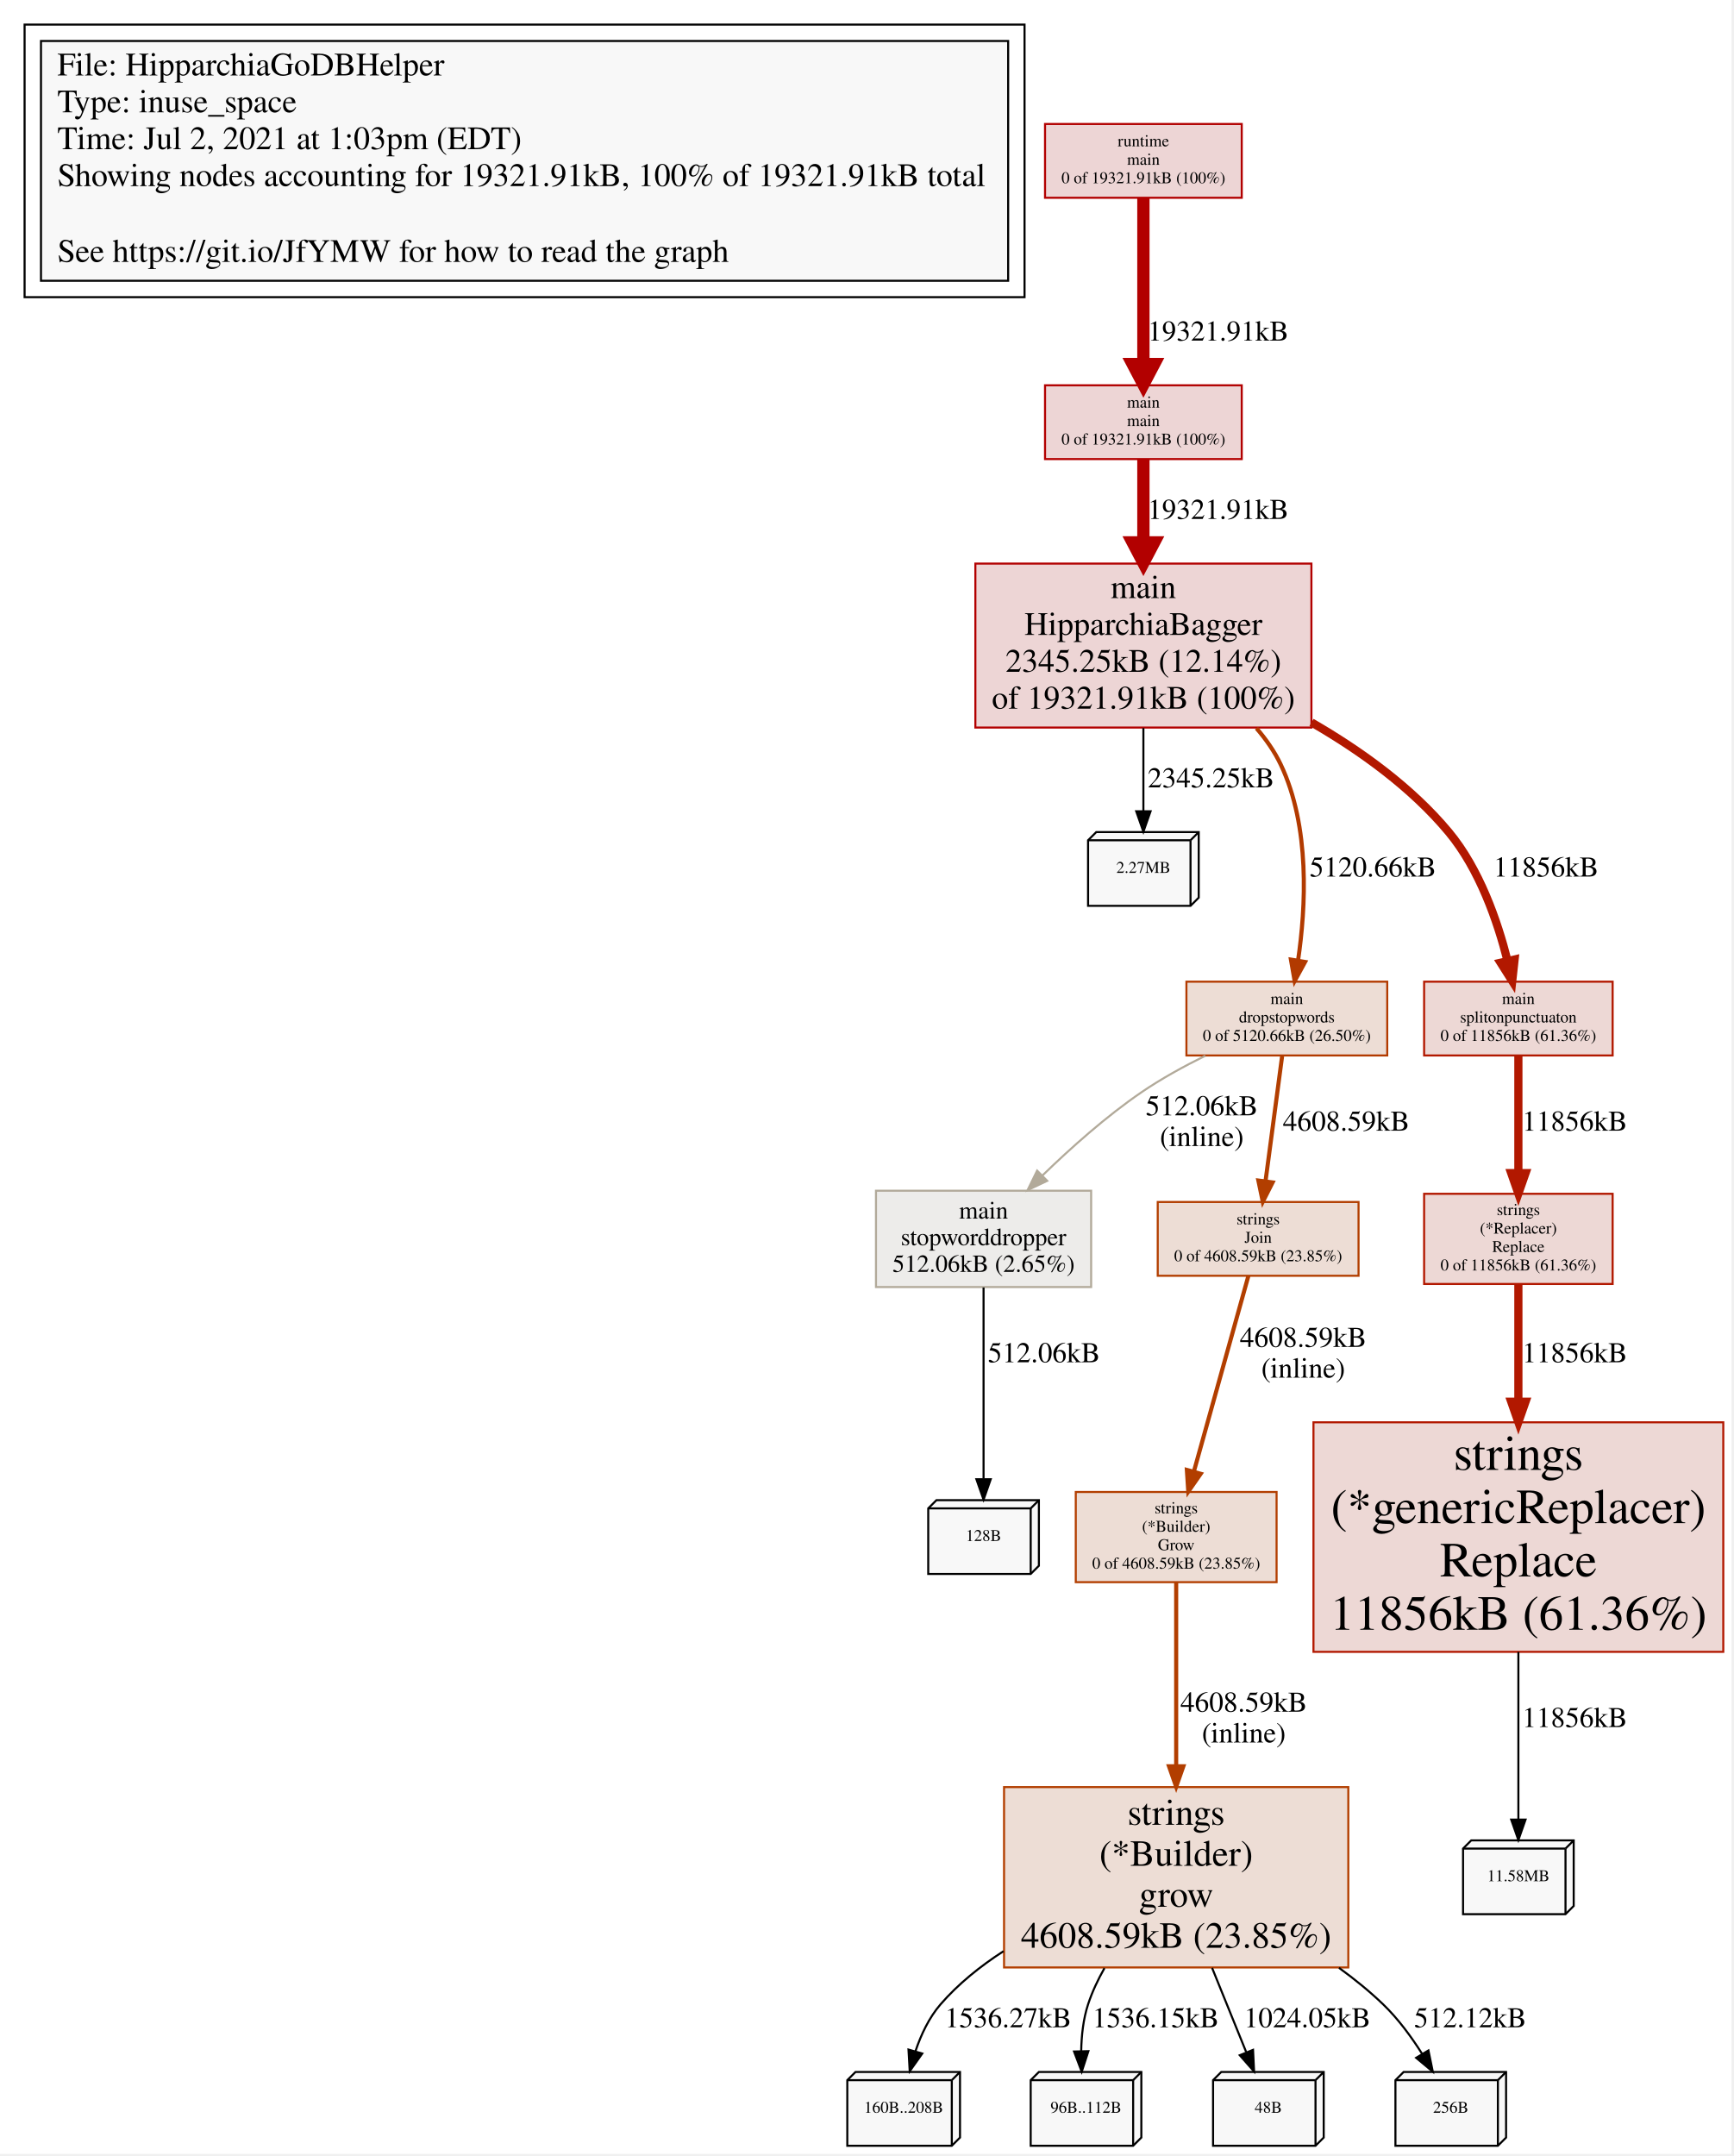
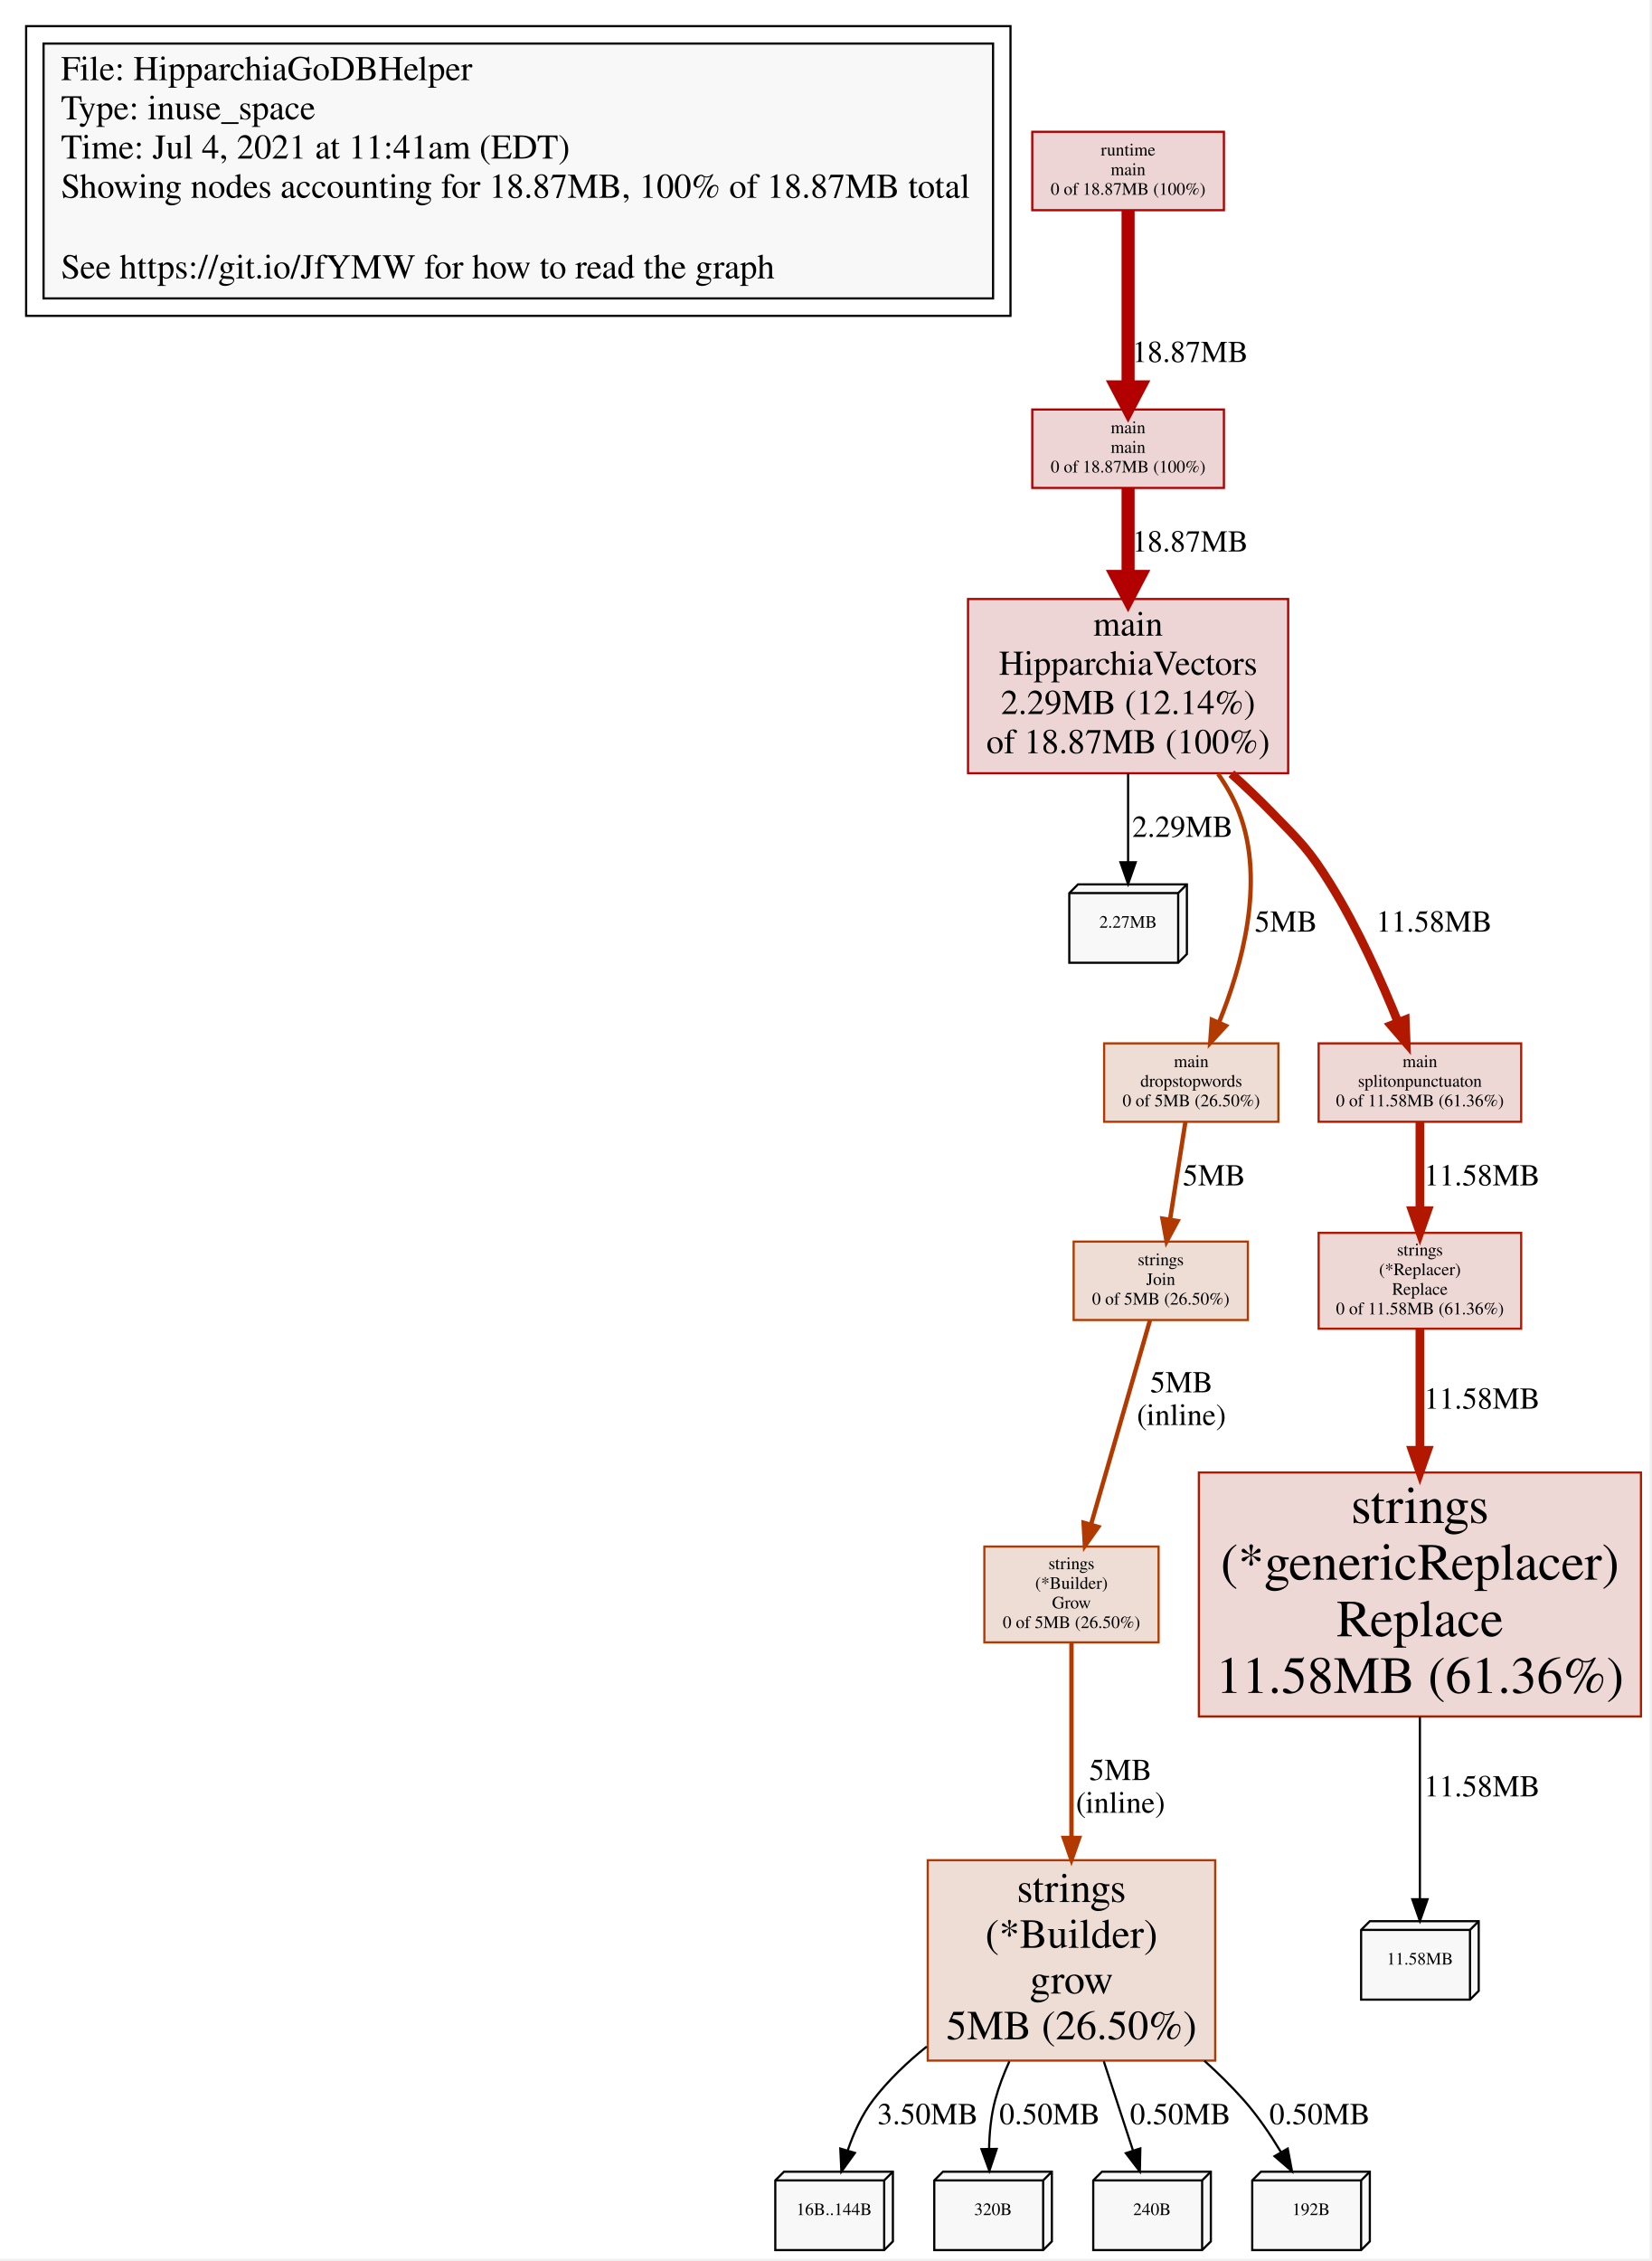
<svg xmlns="http://www.w3.org/2000/svg" xmlns:xlink="http://www.w3.org/1999/xlink" width="100%" height="100%">
  <g id="viewport" transform="scale(0.5,0.5) translate(0,0)">
-     <g id="graph0" class="graph" transform="scale(1 1) rotate(0) translate(4 1047)">
-       <polygon fill="white" stroke="transparent" points="-4,4 -4,-1047 841,-1047 841,4 -4,4" />
+     <g id="graph0" class="graph" transform="scale(1 1) rotate(0) translate(4 1033)">
+       <polygon fill="white" stroke="transparent" points="-4,4 -4,-1033 753.5,-1033 753.5,4 -4,4" />
      <g id="clust1" class="cluster">
-         <polygon fill="none" stroke="black" points="8,-902 8,-1035 496,-1035 496,-902 8,-902" />
+         <polygon fill="none" stroke="black" points="8,-888 8,-1021 460,-1021 460,-888 8,-888" />
      </g>
      <g id="node1" class="node">
        <g id="a_node1">
          <a xlink:title="HipparchiaGoDBHelper">
-             <polygon fill="#f8f8f8" stroke="black" points="488,-1027 16,-1027 16,-910 488,-910 488,-1027" />
-             <text text-anchor="start" x="24" y="-1010.2" font-family="Times,serif" font-size="16.00">File: HipparchiaGoDBHelper</text>
-             <text text-anchor="start" x="24" y="-992.2" font-family="Times,serif" font-size="16.00">Type: inuse_space</text>
-             <text text-anchor="start" x="24" y="-974.2" font-family="Times,serif" font-size="16.00">Time: Jul 2, 2021 at 1:03pm (EDT)</text>
-             <text text-anchor="start" x="24" y="-956.2" font-family="Times,serif" font-size="16.00">Showing nodes accounting for 19321.91kB, 100% of 19321.91kB total</text>
-             <text text-anchor="start" x="24" y="-919.2" font-family="Times,serif" font-size="16.00">See https://git.io/JfYMW for how to read the graph</text>
+             <polygon fill="#f8f8f8" stroke="black" points="452,-1013 16,-1013 16,-896 452,-896 452,-1013" />
+             <text text-anchor="start" x="24" y="-996.2" font-family="Times,serif" font-size="16.00">File: HipparchiaGoDBHelper</text>
+             <text text-anchor="start" x="24" y="-978.2" font-family="Times,serif" font-size="16.00">Type: inuse_space</text>
+             <text text-anchor="start" x="24" y="-960.2" font-family="Times,serif" font-size="16.00">Time: Jul 4, 2021 at 11:41am (EDT)</text>
+             <text text-anchor="start" x="24" y="-942.2" font-family="Times,serif" font-size="16.00">Showing nodes accounting for 18.87MB, 100% of 18.87MB total</text>
+             <text text-anchor="start" x="24" y="-905.2" font-family="Times,serif" font-size="16.00">See https://git.io/JfYMW for how to read the graph</text>
          </a>
        </g>
      </g>
      <g id="node1" class="node">
        <g id="a_node1">
-           <a xlink:title="main.HipparchiaBagger (19321.91kB)">
-             <polygon fill="#edd5d5" stroke="#b20000" points="636,-772 472,-772 472,-692 636,-692 636,-772" />
-             <text text-anchor="middle" x="554" y="-755.2" font-family="Times,serif" font-size="16.00">main</text>
-             <text text-anchor="middle" x="554" y="-737.2" font-family="Times,serif" font-size="16.00">HipparchiaBagger</text>
-             <text text-anchor="middle" x="554" y="-719.2" font-family="Times,serif" font-size="16.00">2345.25kB (12.14%)</text>
-             <text text-anchor="middle" x="554" y="-701.2" font-family="Times,serif" font-size="16.00">of 19321.91kB (100%)</text>
+           <a xlink:title="main.HipparchiaVectors (18.87MB)">
+             <polygon fill="#edd5d5" stroke="#b20000" points="587.5,-758 440.5,-758 440.5,-678 587.5,-678 587.5,-758" />
+             <text text-anchor="middle" x="514" y="-741.2" font-family="Times,serif" font-size="16.00">main</text>
+             <text text-anchor="middle" x="514" y="-723.2" font-family="Times,serif" font-size="16.00">HipparchiaVectors</text>
+             <text text-anchor="middle" x="514" y="-705.2" font-family="Times,serif" font-size="16.00">2.29MB (12.14%)</text>
+             <text text-anchor="middle" x="514" y="-687.2" font-family="Times,serif" font-size="16.00">of 18.87MB (100%)</text>
          </a>
        </g>
      </g>
      <g id="NN1_0" class="node">
        <g id="a_NN1_0">
-           <a xlink:title="2345.25kB">
-             <polygon fill="#f8f8f8" stroke="black" points="581,-641 531,-641 527,-637 527,-605 577,-605 581,-609 581,-641" />
-             <polyline fill="none" stroke="black" points="577,-637 527,-637 " />
-             <polyline fill="none" stroke="black" points="577,-637 577,-605 " />
-             <polyline fill="none" stroke="black" points="577,-637 581,-641 " />
-             <text text-anchor="middle" x="554" y="-621.1" font-family="Times,serif" font-size="8.00">2.27MB</text>
+           <a xlink:title="2.29MB">
+             <polygon fill="#f8f8f8" stroke="black" points="541,-627 491,-627 487,-623 487,-591 537,-591 541,-595 541,-627" />
+             <polyline fill="none" stroke="black" points="537,-623 487,-623 " />
+             <polyline fill="none" stroke="black" points="537,-623 537,-591 " />
+             <polyline fill="none" stroke="black" points="537,-623 541,-627 " />
+             <text text-anchor="middle" x="514" y="-607.1" font-family="Times,serif" font-size="8.00">2.27MB</text>
          </a>
        </g>
      </g>
      <g id="edge1" class="edge">
        <g id="a_edge1">
-           <a xlink:title="2345.25kB">
-             <path fill="none" stroke="black" d="M554,-691.76C554,-678.29 554,-663.52 554,-651.22" />
-             <polygon fill="black" stroke="black" points="557.5,-651.14 554,-641.14 550.5,-651.14 557.5,-651.14" />
+           <a xlink:title="2.29MB">
+             <path fill="none" stroke="black" d="M514,-677.76C514,-664.29 514,-649.52 514,-637.22" />
+             <polygon fill="black" stroke="black" points="517.5,-637.14 514,-627.14 510.5,-637.14 517.5,-637.14" />
          </a>
        </g>
        <g id="a_edge1-label">
-           <a xlink:title="2345.25kB">
-             <text text-anchor="middle" x="587" y="-662.8" font-family="Times,serif" font-size="14.00"> 2345.25kB</text>
+           <a xlink:title="2.29MB">
+             <text text-anchor="middle" x="539" y="-648.8" font-family="Times,serif" font-size="14.00"> 2.29MB</text>
          </a>
        </g>
      </g>
      <g id="node5" class="node">
        <g id="a_node5">
-           <a xlink:title="main.dropstopwords (5120.66kB)">
-             <polygon fill="#edddd5" stroke="#b23a00" points="673,-568 575,-568 575,-532 673,-532 673,-568" />
-             <text text-anchor="middle" x="624" y="-557.1" font-family="Times,serif" font-size="8.00">main</text>
-             <text text-anchor="middle" x="624" y="-548.1" font-family="Times,serif" font-size="8.00">dropstopwords</text>
-             <text text-anchor="middle" x="624" y="-539.1" font-family="Times,serif" font-size="8.00">0 of 5120.66kB (26.50%)</text>
+           <a xlink:title="main.dropstopwords (5MB)">
+             <polygon fill="#edddd5" stroke="#b23a00" points="583,-554 503,-554 503,-518 583,-518 583,-554" />
+             <text text-anchor="middle" x="543" y="-543.1" font-family="Times,serif" font-size="8.00">main</text>
+             <text text-anchor="middle" x="543" y="-534.1" font-family="Times,serif" font-size="8.00">dropstopwords</text>
+             <text text-anchor="middle" x="543" y="-525.1" font-family="Times,serif" font-size="8.00">0 of 5MB (26.50%)</text>
+           </a>
+         </g>
+       </g>
+       <g id="edge12" class="edge">
+         <g id="a_edge12">
+           <a xlink:title="main.HipparchiaVectors -&gt; main.dropstopwords (5MB)">
+             <path fill="none" stroke="#b23a00" stroke-width="2" d="M555.32,-677.72C559.24,-672.16 562.63,-666.2 565,-660 577.17,-628.16 566.11,-589.06 555.75,-563.61" />
+             <polygon fill="#b23a00" stroke="#b23a00" stroke-width="2" points="558.89,-562.05 551.72,-554.25 552.46,-564.82 558.89,-562.05" />
+           </a>
+         </g>
+         <g id="a_edge12-label">
+           <a xlink:title="main.HipparchiaVectors -&gt; main.dropstopwords (5MB)">
+             <text text-anchor="middle" x="586.5" y="-605.3" font-family="Times,serif" font-size="14.00"> 5MB</text>
+           </a>
+         </g>
+       </g>
+       <g id="node7" class="node">
+         <g id="a_node7">
+           <a xlink:title="main.splitonpunctuaton (11.58MB)">
+             <polygon fill="#edd8d5" stroke="#b21800" points="694.5,-554 601.5,-554 601.5,-518 694.5,-518 694.5,-554" />
+             <text text-anchor="middle" x="648" y="-543.1" font-family="Times,serif" font-size="8.00">main</text>
+             <text text-anchor="middle" x="648" y="-534.1" font-family="Times,serif" font-size="8.00">splitonpunctuaton</text>
+             <text text-anchor="middle" x="648" y="-525.1" font-family="Times,serif" font-size="8.00">0 of 11.58MB (61.36%)</text>
+           </a>
+         </g>
+       </g>
+       <g id="edge9" class="edge">
+         <g id="a_edge9">
+           <a xlink:title="main.HipparchiaVectors -&gt; main.splitonpunctuaton (11.58MB)">
+             <path fill="none" stroke="#b21800" stroke-width="4" d="M561.43,-677.8C567.83,-672 574.19,-665.97 580,-660 593.22,-646.42 596.99,-643.09 607,-627 619.55,-606.83 630.51,-582.17 637.94,-563.76" />
+             <polygon fill="#b21800" stroke="#b21800" stroke-width="4" points="641.27,-564.84 641.68,-554.25 634.76,-562.27 641.27,-564.84" />
+           </a>
+         </g>
+         <g id="a_edge9-label">
+           <a xlink:title="main.HipparchiaVectors -&gt; main.splitonpunctuaton (11.58MB)">
+             <text text-anchor="middle" x="654.5" y="-605.3" font-family="Times,serif" font-size="14.00"> 11.58MB</text>
+           </a>
+         </g>
+       </g>
+       <g id="node2" class="node">
+         <g id="a_node2">
+           <a xlink:title="strings.(*genericReplacer).Replace (11.58MB)">
+             <polygon fill="#edd8d5" stroke="#b21800" points="749.5,-357 546.5,-357 546.5,-245 749.5,-245 749.5,-357" />
+             <text text-anchor="middle" x="648" y="-333.8" font-family="Times,serif" font-size="24.00">strings</text>
+             <text text-anchor="middle" x="648" y="-307.8" font-family="Times,serif" font-size="24.00">(*genericReplacer)</text>
+             <text text-anchor="middle" x="648" y="-281.8" font-family="Times,serif" font-size="24.00">Replace</text>
+             <text text-anchor="middle" x="648" y="-255.8" font-family="Times,serif" font-size="24.00">11.58MB (61.36%)</text>
+           </a>
+         </g>
+       </g>
+       <g id="NN2_0" class="node">
+         <g id="a_NN2_0">
+           <a xlink:title="11.58MB">
+             <polygon fill="#f8f8f8" stroke="black" points="675,-151 625,-151 621,-147 621,-115 671,-115 675,-119 675,-151" />
+             <polyline fill="none" stroke="black" points="671,-147 621,-147 " />
+             <polyline fill="none" stroke="black" points="671,-147 671,-115 " />
+             <polyline fill="none" stroke="black" points="671,-147 675,-151 " />
+             <text text-anchor="middle" x="648" y="-131.1" font-family="Times,serif" font-size="8.00">11.58MB</text>
+           </a>
+         </g>
+       </g>
+       <g id="edge2" class="edge">
+         <g id="a_edge2">
+           <a xlink:title="11.58MB">
+             <path fill="none" stroke="black" d="M648,-244.72C648,-216.68 648,-183.87 648,-161.28" />
+             <polygon fill="black" stroke="black" points="651.5,-161.08 648,-151.08 644.5,-161.08 651.5,-161.08" />
+           </a>
+         </g>
+         <g id="a_edge2-label">
+           <a xlink:title="11.58MB">
+             <text text-anchor="middle" x="676.5" y="-208.3" font-family="Times,serif" font-size="14.00"> 11.58MB</text>
+           </a>
+         </g>
+       </g>
+       <g id="node3" class="node">
+         <g id="a_node3">
+           <a xlink:title="runtime.main (18.87MB)">
+             <polygon fill="#edd5d5" stroke="#b20000" points="558,-972.5 470,-972.5 470,-936.5 558,-936.5 558,-972.5" />
+             <text text-anchor="middle" x="514" y="-961.6" font-family="Times,serif" font-size="8.00">runtime</text>
+             <text text-anchor="middle" x="514" y="-952.6" font-family="Times,serif" font-size="8.00">main</text>
+             <text text-anchor="middle" x="514" y="-943.6" font-family="Times,serif" font-size="8.00">0 of 18.87MB (100%)</text>
+           </a>
+         </g>
+       </g>
+       <g id="node6" class="node">
+         <g id="a_node6">
+           <a xlink:title="main.main (18.87MB)">
+             <polygon fill="#edd5d5" stroke="#b20000" points="558,-845 470,-845 470,-809 558,-809 558,-845" />
+             <text text-anchor="middle" x="514" y="-834.1" font-family="Times,serif" font-size="8.00">main</text>
+             <text text-anchor="middle" x="514" y="-825.1" font-family="Times,serif" font-size="8.00">main</text>
+             <text text-anchor="middle" x="514" y="-816.1" font-family="Times,serif" font-size="8.00">0 of 18.87MB (100%)</text>
+           </a>
+         </g>
+       </g>
+       <g id="edge8" class="edge">
+         <g id="a_edge8">
+           <a xlink:title="runtime.main -&gt; main.main (18.87MB)">
+             <path fill="none" stroke="#b20000" stroke-width="6" d="M514,-936.31C514,-915.49 514,-880.16 514,-855.53" />
+             <polygon fill="#b20000" stroke="#b20000" stroke-width="6" points="519.25,-855.38 514,-845.38 508.75,-855.38 519.25,-855.38" />
+           </a>
+         </g>
+         <g id="a_edge8-label">
+           <a xlink:title="runtime.main -&gt; main.main (18.87MB)">
+             <text text-anchor="middle" x="542.5" y="-866.8" font-family="Times,serif" font-size="14.00"> 18.87MB</text>
+           </a>
+         </g>
+       </g>
+       <g id="node4" class="node">
+         <g id="a_node4">
+           <a xlink:title="strings.(*Builder).grow (5MB)">
+             <polygon fill="#edddd5" stroke="#b23a00" points="554,-179 422,-179 422,-87 554,-87 554,-179" />
+             <text text-anchor="middle" x="488" y="-159.8" font-family="Times,serif" font-size="19.00">strings</text>
+             <text text-anchor="middle" x="488" y="-138.8" font-family="Times,serif" font-size="19.00">(*Builder)</text>
+             <text text-anchor="middle" x="488" y="-117.8" font-family="Times,serif" font-size="19.00">grow</text>
+             <text text-anchor="middle" x="488" y="-96.8" font-family="Times,serif" font-size="19.00">5MB (26.50%)</text>
+           </a>
+         </g>
+       </g>
+       <g id="NN4_0" class="node">
+         <g id="a_NN4_0">
+           <a xlink:title="3.50MB">
+             <polygon fill="#f8f8f8" stroke="black" points="406,-36 356,-36 352,-32 352,0 402,0 406,-4 406,-36" />
+             <polyline fill="none" stroke="black" points="402,-32 352,-32 " />
+             <polyline fill="none" stroke="black" points="402,-32 402,0 " />
+             <polyline fill="none" stroke="black" points="402,-32 406,-36 " />
+             <text text-anchor="middle" x="379" y="-16.1" font-family="Times,serif" font-size="8.00">16B..144B</text>
+           </a>
+         </g>
+       </g>
+       <g id="edge3" class="edge">
+         <g id="a_edge3">
+           <a xlink:title="3.50MB">
+             <path fill="none" stroke="black" d="M421.55,-93.46C412.47,-86.18 403.91,-77.99 397,-69 391.78,-62.21 387.98,-53.77 385.26,-45.77" />
+             <polygon fill="black" stroke="black" points="388.56,-44.62 382.35,-36.03 381.85,-46.62 388.56,-44.62" />
+           </a>
+         </g>
+         <g id="a_edge3-label">
+           <a xlink:title="3.50MB">
+             <text text-anchor="middle" x="422" y="-57.8" font-family="Times,serif" font-size="14.00"> 3.50MB</text>
+           </a>
+         </g>
+       </g>
+       <g id="NN4_1" class="node">
+         <g id="a_NN4_1">
+           <a xlink:title="0.50MB">
+             <polygon fill="#f8f8f8" stroke="black" points="479,-36 429,-36 425,-32 425,0 475,0 479,-4 479,-36" />
+             <polyline fill="none" stroke="black" points="475,-32 425,-32 " />
+             <polyline fill="none" stroke="black" points="475,-32 475,0 " />
+             <polyline fill="none" stroke="black" points="475,-32 479,-36 " />
+             <text text-anchor="middle" x="452" y="-16.1" font-family="Times,serif" font-size="8.00">320B</text>
+           </a>
+         </g>
+       </g>
+       <g id="edge4" class="edge">
+         <g id="a_edge4">
+           <a xlink:title="0.50MB">
+             <path fill="none" stroke="black" d="M459.49,-86.65C456.87,-80.88 454.6,-74.92 453,-69 451.06,-61.82 450.31,-53.85 450.17,-46.42" />
+             <polygon fill="black" stroke="black" points="453.67,-46.46 450.31,-36.41 446.67,-46.36 453.67,-46.46" />
+           </a>
+         </g>
+         <g id="a_edge4-label">
+           <a xlink:title="0.50MB">
+             <text text-anchor="middle" x="478" y="-57.8" font-family="Times,serif" font-size="14.00"> 0.50MB</text>
+           </a>
+         </g>
+       </g>
+       <g id="NN4_2" class="node">
+         <g id="a_NN4_2">
+           <a xlink:title="0.50MB">
+             <polygon fill="#f8f8f8" stroke="black" points="552,-36 502,-36 498,-32 498,0 548,0 552,-4 552,-36" />
+             <polyline fill="none" stroke="black" points="548,-32 498,-32 " />
+             <polyline fill="none" stroke="black" points="548,-32 548,0 " />
+             <polyline fill="none" stroke="black" points="548,-32 552,-36 " />
+             <text text-anchor="middle" x="525" y="-16.1" font-family="Times,serif" font-size="8.00">240B</text>
+           </a>
+         </g>
+       </g>
+       <g id="edge5" class="edge">
+         <g id="a_edge5">
+           <a xlink:title="0.50MB">
+             <path fill="none" stroke="black" d="M502.84,-86.69C507.39,-72.78 512.25,-57.92 516.26,-45.69" />
+             <polygon fill="black" stroke="black" points="519.62,-46.69 519.4,-36.1 512.96,-44.51 519.62,-46.69" />
+           </a>
+         </g>
+         <g id="a_edge5-label">
+           <a xlink:title="0.50MB">
+             <text text-anchor="middle" x="538" y="-57.8" font-family="Times,serif" font-size="14.00"> 0.50MB</text>
+           </a>
+         </g>
+       </g>
+       <g id="NN4_3" class="node">
+         <g id="a_NN4_3">
+           <a xlink:title="0.50MB">
+             <polygon fill="#f8f8f8" stroke="black" points="625,-36 575,-36 571,-32 571,0 621,0 625,-4 625,-36" />
+             <polyline fill="none" stroke="black" points="621,-32 571,-32 " />
+             <polyline fill="none" stroke="black" points="621,-32 621,0 " />
+             <polyline fill="none" stroke="black" points="621,-32 625,-36 " />
+             <text text-anchor="middle" x="598" y="-16.1" font-family="Times,serif" font-size="8.00">192B</text>
+           </a>
+         </g>
+       </g>
+       <g id="edge6" class="edge">
+         <g id="a_edge6">
+           <a xlink:title="0.50MB">
+             <path fill="none" stroke="black" d="M549.04,-86.92C555.4,-81.19 561.52,-75.16 567,-69 573.41,-61.79 579.31,-53.09 584.2,-44.99" />
+             <polygon fill="black" stroke="black" points="587.3,-46.61 589.27,-36.2 581.24,-43.11 587.3,-46.61" />
+           </a>
+         </g>
+         <g id="a_edge6-label">
+           <a xlink:title="0.50MB">
+             <text text-anchor="middle" x="602" y="-57.8" font-family="Times,serif" font-size="14.00"> 0.50MB</text>
+           </a>
+         </g>
+       </g>
+       <g id="node10" class="node">
+         <g id="a_node10">
+           <a xlink:title="strings.Join (5MB)">
+             <polygon fill="#edddd5" stroke="#b23a00" points="569,-463 489,-463 489,-427 569,-427 569,-463" />
+             <text text-anchor="middle" x="529" y="-452.1" font-family="Times,serif" font-size="8.00">strings</text>
+             <text text-anchor="middle" x="529" y="-443.1" font-family="Times,serif" font-size="8.00">Join</text>
+             <text text-anchor="middle" x="529" y="-434.1" font-family="Times,serif" font-size="8.00">0 of 5MB (26.50%)</text>
          </a>
        </g>
      </g>
      <g id="edge13" class="edge">
        <g id="a_edge13">
-           <a xlink:title="main.HipparchiaBagger -&gt; main.dropstopwords (5120.66kB)">
-             <path fill="none" stroke="#b23a00" stroke-width="2" d="M609.18,-691.66C613.87,-686.24 617.98,-680.34 621,-674 635.47,-643.67 633.29,-604.16 629.46,-578.22" />
-             <polygon fill="#b23a00" stroke="#b23a00" stroke-width="2" points="632.9,-577.62 627.82,-568.32 626,-578.76 632.9,-577.62" />
+           <a xlink:title="main.dropstopwords -&gt; strings.Join (5MB)">
+             <path fill="none" stroke="#b23a00" stroke-width="2" d="M540.3,-517.84C538.31,-505.16 535.55,-487.64 533.26,-473.08" />
+             <polygon fill="#b23a00" stroke="#b23a00" stroke-width="2" points="536.7,-472.44 531.69,-463.11 529.79,-473.53 536.7,-472.44" />
          </a>
        </g>
        <g id="a_edge13-label">
-           <a xlink:title="main.HipparchiaBagger -&gt; main.dropstopwords (5120.66kB)">
-             <text text-anchor="middle" x="666" y="-619.3" font-family="Times,serif" font-size="14.00"> 5120.66kB</text>
+           <a xlink:title="main.dropstopwords -&gt; strings.Join (5MB)">
+             <text text-anchor="middle" x="553.5" y="-488.8" font-family="Times,serif" font-size="14.00"> 5MB</text>
+           </a>
+         </g>
+       </g>
+       <g id="edge7" class="edge">
+         <g id="a_edge7">
+           <a xlink:title="main.main -&gt; main.HipparchiaVectors (18.87MB)">
+             <path fill="none" stroke="#b20000" stroke-width="6" d="M514,-808.81C514,-797.88 514,-783.11 514,-768.71" />
+             <polygon fill="#b20000" stroke="#b20000" stroke-width="6" points="519.25,-768.36 514,-758.36 508.75,-768.36 519.25,-768.36" />
+           </a>
+         </g>
+         <g id="a_edge7-label">
+           <a xlink:title="main.main -&gt; main.HipparchiaVectors (18.87MB)">
+             <text text-anchor="middle" x="542.5" y="-779.8" font-family="Times,serif" font-size="14.00"> 18.87MB</text>
+           </a>
+         </g>
+       </g>
+       <g id="node9" class="node">
+         <g id="a_node9">
+           <a xlink:title="strings.(*Replacer).Replace (11.58MB)">
+             <polygon fill="#edd8d5" stroke="#b21800" points="694.5,-467 601.5,-467 601.5,-423 694.5,-423 694.5,-467" />
+             <text text-anchor="middle" x="648" y="-456.6" font-family="Times,serif" font-size="8.00">strings</text>
+             <text text-anchor="middle" x="648" y="-447.6" font-family="Times,serif" font-size="8.00">(*Replacer)</text>
+             <text text-anchor="middle" x="648" y="-438.6" font-family="Times,serif" font-size="8.00">Replace</text>
+             <text text-anchor="middle" x="648" y="-429.6" font-family="Times,serif" font-size="8.00">0 of 11.58MB (61.36%)</text>
+           </a>
+         </g>
+       </g>
+       <g id="edge10" class="edge">
+         <g id="a_edge10">
+           <a xlink:title="main.splitonpunctuaton -&gt; strings.(*Replacer).Replace (11.58MB)">
+             <path fill="none" stroke="#b21800" stroke-width="4" d="M648,-517.84C648,-506.44 648,-491.13 648,-477.58" />
+             <polygon fill="#b21800" stroke="#b21800" stroke-width="4" points="651.5,-477.19 648,-467.19 644.5,-477.19 651.5,-477.19" />
+           </a>
+         </g>
+         <g id="a_edge10-label">
+           <a xlink:title="main.splitonpunctuaton -&gt; strings.(*Replacer).Replace (11.58MB)">
+             <text text-anchor="middle" x="676.5" y="-488.8" font-family="Times,serif" font-size="14.00"> 11.58MB</text>
          </a>
        </g>
      </g>
      <g id="node8" class="node">
        <g id="a_node8">
-           <a xlink:title="main.splitonpunctuaton (11856kB)">
-             <polygon fill="#edd8d5" stroke="#b21800" points="783,-568 691,-568 691,-532 783,-532 783,-568" />
-             <text text-anchor="middle" x="737" y="-557.1" font-family="Times,serif" font-size="8.00">main</text>
-             <text text-anchor="middle" x="737" y="-548.1" font-family="Times,serif" font-size="8.00">splitonpunctuaton</text>
-             <text text-anchor="middle" x="737" y="-539.1" font-family="Times,serif" font-size="8.00">0 of 11856kB (61.36%)</text>
-           </a>
-         </g>
-       </g>
-       <g id="edge10" class="edge">
-         <g id="a_edge10">
-           <a xlink:title="main.HipparchiaBagger -&gt; main.splitonpunctuaton (11856kB)">
-             <path fill="none" stroke="#b21800" stroke-width="4" d="M636.04,-694.5C660.17,-680.57 684.92,-662.71 703,-641 718.06,-622.91 726.84,-597.47 731.69,-578.25" />
-             <polygon fill="#b21800" stroke="#b21800" stroke-width="4" points="735.15,-578.83 734,-568.3 728.33,-577.25 735.15,-578.83" />
-           </a>
-         </g>
-         <g id="a_edge10-label">
-           <a xlink:title="main.HipparchiaBagger -&gt; main.splitonpunctuaton (11856kB)">
-             <text text-anchor="middle" x="750.5" y="-619.3" font-family="Times,serif" font-size="14.00"> 11856kB</text>
-           </a>
-         </g>
-       </g>
-       <g id="node2" class="node">
-         <g id="a_node2">
-           <a xlink:title="strings.(*genericReplacer).Replace (11856kB)">
-             <polygon fill="#edd8d5" stroke="#b21800" points="837,-353 637,-353 637,-241 837,-241 837,-353" />
-             <text text-anchor="middle" x="737" y="-329.8" font-family="Times,serif" font-size="24.00">strings</text>
-             <text text-anchor="middle" x="737" y="-303.8" font-family="Times,serif" font-size="24.00">(*genericReplacer)</text>
-             <text text-anchor="middle" x="737" y="-277.8" font-family="Times,serif" font-size="24.00">Replace</text>
-             <text text-anchor="middle" x="737" y="-251.8" font-family="Times,serif" font-size="24.00">11856kB (61.36%)</text>
-           </a>
-         </g>
-       </g>
-       <g id="NN2_0" class="node">
-         <g id="a_NN2_0">
-           <a xlink:title="11856kB">
-             <polygon fill="#f8f8f8" stroke="black" points="764,-149 714,-149 710,-145 710,-113 760,-113 764,-117 764,-149" />
-             <polyline fill="none" stroke="black" points="760,-145 710,-145 " />
-             <polyline fill="none" stroke="black" points="760,-145 760,-113 " />
-             <polyline fill="none" stroke="black" points="760,-145 764,-149 " />
-             <text text-anchor="middle" x="737" y="-129.1" font-family="Times,serif" font-size="8.00">11.58MB</text>
-           </a>
-         </g>
-       </g>
-       <g id="edge2" class="edge">
-         <g id="a_edge2">
-           <a xlink:title="11856kB">
-             <path fill="none" stroke="black" d="M737,-240.93C737,-213.43 737,-181.37 737,-159.18" />
-             <polygon fill="black" stroke="black" points="740.5,-159.15 737,-149.15 733.5,-159.15 740.5,-159.15" />
-           </a>
-         </g>
-         <g id="a_edge2-label">
-           <a xlink:title="11856kB">
-             <text text-anchor="middle" x="764.5" y="-204.3" font-family="Times,serif" font-size="14.00"> 11856kB</text>
-           </a>
-         </g>
-       </g>
-       <g id="node3" class="node">
-         <g id="a_node3">
-           <a xlink:title="runtime.main (19321.91kB)">
-             <polygon fill="#edd5d5" stroke="#b20000" points="602,-986.5 506,-986.5 506,-950.5 602,-950.5 602,-986.5" />
-             <text text-anchor="middle" x="554" y="-975.6" font-family="Times,serif" font-size="8.00">runtime</text>
-             <text text-anchor="middle" x="554" y="-966.6" font-family="Times,serif" font-size="8.00">main</text>
-             <text text-anchor="middle" x="554" y="-957.6" font-family="Times,serif" font-size="8.00">0 of 19321.91kB (100%)</text>
-           </a>
-         </g>
-       </g>
-       <g id="node7" class="node">
-         <g id="a_node7">
-           <a xlink:title="main.main (19321.91kB)">
-             <polygon fill="#edd5d5" stroke="#b20000" points="602,-859 506,-859 506,-823 602,-823 602,-859" />
-             <text text-anchor="middle" x="554" y="-848.1" font-family="Times,serif" font-size="8.00">main</text>
-             <text text-anchor="middle" x="554" y="-839.1" font-family="Times,serif" font-size="8.00">main</text>
-             <text text-anchor="middle" x="554" y="-830.1" font-family="Times,serif" font-size="8.00">0 of 19321.91kB (100%)</text>
-           </a>
-         </g>
-       </g>
-       <g id="edge9" class="edge">
-         <g id="a_edge9">
-           <a xlink:title="runtime.main -&gt; main.main (19321.91kB)">
-             <path fill="none" stroke="#b20000" stroke-width="6" d="M554,-950.31C554,-929.49 554,-894.16 554,-869.53" />
-             <polygon fill="#b20000" stroke="#b20000" stroke-width="6" points="559.25,-869.38 554,-859.38 548.75,-869.38 559.25,-869.38" />
-           </a>
-         </g>
-         <g id="a_edge9-label">
-           <a xlink:title="runtime.main -&gt; main.main (19321.91kB)">
-             <text text-anchor="middle" x="590.5" y="-880.8" font-family="Times,serif" font-size="14.00"> 19321.91kB</text>
-           </a>
-         </g>
-       </g>
-       <g id="node4" class="node">
-         <g id="a_node4">
-           <a xlink:title="strings.(*Builder).grow (4608.59kB)">
-             <polygon fill="#edddd5" stroke="#b23e00" points="654,-175 486,-175 486,-87 654,-87 654,-175" />
-             <text text-anchor="middle" x="570" y="-156.6" font-family="Times,serif" font-size="18.00">strings</text>
-             <text text-anchor="middle" x="570" y="-136.6" font-family="Times,serif" font-size="18.00">(*Builder)</text>
-             <text text-anchor="middle" x="570" y="-116.6" font-family="Times,serif" font-size="18.00">grow</text>
-             <text text-anchor="middle" x="570" y="-96.6" font-family="Times,serif" font-size="18.00">4608.59kB (23.85%)</text>
-           </a>
-         </g>
-       </g>
-       <g id="NN4_0" class="node">
-         <g id="a_NN4_0">
-           <a xlink:title="1536.27kB">
-             <polygon fill="#f8f8f8" stroke="black" points="464.5,-36 413.5,-36 409.5,-32 409.5,0 460.5,0 464.5,-4 464.5,-36" />
-             <polyline fill="none" stroke="black" points="460.5,-32 409.5,-32 " />
-             <polyline fill="none" stroke="black" points="460.5,-32 460.5,0 " />
-             <polyline fill="none" stroke="black" points="460.5,-32 464.5,-36 " />
-             <text text-anchor="middle" x="437" y="-16.1" font-family="Times,serif" font-size="8.00">160B..208B</text>
-           </a>
-         </g>
-       </g>
-       <g id="edge3" class="edge">
-         <g id="a_edge3">
-           <a xlink:title="1536.27kB">
-             <path fill="none" stroke="black" d="M485.74,-94.94C474.37,-87.6 463.66,-78.99 455,-69 449.39,-62.53 445.48,-54.18 442.78,-46.16" />
-             <polygon fill="black" stroke="black" points="446.09,-45 439.96,-36.35 439.36,-46.93 446.09,-45" />
-           </a>
-         </g>
-         <g id="a_edge3-label">
-           <a xlink:title="1536.27kB">
-             <text text-anchor="middle" x="488" y="-57.8" font-family="Times,serif" font-size="14.00"> 1536.27kB</text>
-           </a>
-         </g>
-       </g>
-       <g id="NN4_1" class="node">
-         <g id="a_NN4_1">
-           <a xlink:title="1536.15kB">
-             <polygon fill="#f8f8f8" stroke="black" points="553,-36 503,-36 499,-32 499,0 549,0 553,-4 553,-36" />
-             <polyline fill="none" stroke="black" points="549,-32 499,-32 " />
-             <polyline fill="none" stroke="black" points="549,-32 549,0 " />
-             <polyline fill="none" stroke="black" points="549,-32 553,-36 " />
-             <text text-anchor="middle" x="526" y="-16.1" font-family="Times,serif" font-size="8.00">96B..112B</text>
-           </a>
-         </g>
-       </g>
-       <g id="edge4" class="edge">
-         <g id="a_edge4">
-           <a xlink:title="1536.15kB">
-             <path fill="none" stroke="black" d="M535.01,-86.68C531.78,-80.99 528.98,-75.03 527,-69 524.65,-61.82 523.78,-53.75 523.65,-46.22" />
-             <polygon fill="black" stroke="black" points="527.16,-46.16 523.9,-36.08 520.16,-45.99 527.16,-46.16" />
-           </a>
-         </g>
-         <g id="a_edge4-label">
-           <a xlink:title="1536.15kB">
-             <text text-anchor="middle" x="560" y="-57.8" font-family="Times,serif" font-size="14.00"> 1536.15kB</text>
-           </a>
-         </g>
-       </g>
-       <g id="NN4_2" class="node">
-         <g id="a_NN4_2">
-           <a xlink:title="1024.05kB">
-             <polygon fill="#f8f8f8" stroke="black" points="642,-36 592,-36 588,-32 588,0 638,0 642,-4 642,-36" />
-             <polyline fill="none" stroke="black" points="638,-32 588,-32 " />
-             <polyline fill="none" stroke="black" points="638,-32 638,0 " />
-             <polyline fill="none" stroke="black" points="638,-32 642,-36 " />
-             <text text-anchor="middle" x="615" y="-16.1" font-family="Times,serif" font-size="8.00">48B</text>
-           </a>
-         </g>
-       </g>
-       <g id="edge5" class="edge">
-         <g id="a_edge5">
-           <a xlink:title="1024.05kB">
-             <path fill="none" stroke="black" d="M587.53,-86.77C593.12,-72.98 599.14,-58.12 604.12,-45.84" />
-             <polygon fill="black" stroke="black" points="607.51,-46.8 608.02,-36.22 601.02,-44.17 607.51,-46.8" />
-           </a>
-         </g>
-         <g id="a_edge5-label">
-           <a xlink:title="1024.05kB">
-             <text text-anchor="middle" x="634" y="-57.8" font-family="Times,serif" font-size="14.00"> 1024.05kB</text>
-           </a>
-         </g>
-       </g>
-       <g id="NN4_3" class="node">
-         <g id="a_NN4_3">
-           <a xlink:title="512.12kB">
-             <polygon fill="#f8f8f8" stroke="black" points="731,-36 681,-36 677,-32 677,0 727,0 731,-4 731,-36" />
-             <polyline fill="none" stroke="black" points="727,-32 677,-32 " />
-             <polyline fill="none" stroke="black" points="727,-32 727,0 " />
-             <polyline fill="none" stroke="black" points="727,-32 731,-36 " />
-             <text text-anchor="middle" x="704" y="-16.1" font-family="Times,serif" font-size="8.00">256B</text>
-           </a>
-         </g>
-       </g>
-       <g id="edge6" class="edge">
-         <g id="a_edge6">
-           <a xlink:title="512.12kB">
-             <path fill="none" stroke="black" d="M649.45,-86.82C657.09,-81.28 664.43,-75.32 671,-69 678.27,-62.01 684.77,-53.15 690.03,-44.83" />
-             <polygon fill="black" stroke="black" points="693.11,-46.51 695.24,-36.13 687.1,-42.91 693.11,-46.51" />
-           </a>
-         </g>
-         <g id="a_edge6-label">
-           <a xlink:title="512.12kB">
-             <text text-anchor="middle" x="713.5" y="-57.8" font-family="Times,serif" font-size="14.00"> 512.12kB</text>
-           </a>
-         </g>
-       </g>
-       <g id="node6" class="node">
-         <g id="a_node6">
-           <a xlink:title="main.stopworddropper (512.06kB)">
-             <polygon fill="#edecea" stroke="#b2aa9a" points="528.5,-466 423.5,-466 423.5,-419 528.5,-419 528.5,-466" />
-             <text text-anchor="middle" x="476" y="-452.4" font-family="Times,serif" font-size="12.00">main</text>
-             <text text-anchor="middle" x="476" y="-439.4" font-family="Times,serif" font-size="12.00">stopworddropper</text>
-             <text text-anchor="middle" x="476" y="-426.4" font-family="Times,serif" font-size="12.00">512.06kB (2.65%)</text>
-           </a>
-         </g>
-       </g>
-       <g id="edge17" class="edge">
-         <g id="a_edge17">
-           <a xlink:title="main.dropstopwords -&gt; main.stopworddropper (512.06kB)">
-             <path fill="none" stroke="#b2aa9a" d="M584.19,-531.84C573.71,-526.67 562.64,-520.59 553,-514 535.83,-502.26 518.58,-486.88 504.78,-473.48" />
-             <polygon fill="#b2aa9a" stroke="#b2aa9a" points="507.06,-470.82 497.48,-466.28 502.14,-475.8 507.06,-470.82" />
-           </a>
-         </g>
-         <g id="a_edge17-label">
-           <a xlink:title="main.dropstopwords -&gt; main.stopworddropper (512.06kB)">
-             <text text-anchor="middle" x="582.5" y="-502.8" font-family="Times,serif" font-size="14.00"> 512.06kB</text>
-             <text text-anchor="middle" x="582.5" y="-487.8" font-family="Times,serif" font-size="14.00"> (inline)</text>
-           </a>
-         </g>
-       </g>
-       <g id="node11" class="node">
-         <g id="a_node11">
-           <a xlink:title="strings.Join (4608.59kB)">
-             <polygon fill="#edddd5" stroke="#b23e00" points="659,-460.5 561,-460.5 561,-424.5 659,-424.5 659,-460.5" />
-             <text text-anchor="middle" x="610" y="-449.6" font-family="Times,serif" font-size="8.00">strings</text>
-             <text text-anchor="middle" x="610" y="-440.6" font-family="Times,serif" font-size="8.00">Join</text>
-             <text text-anchor="middle" x="610" y="-431.6" font-family="Times,serif" font-size="8.00">0 of 4608.59kB (23.85%)</text>
+           <a xlink:title="strings.(*Builder).Grow (5MB)">
+             <polygon fill="#edddd5" stroke="#b23a00" points="528,-323 448,-323 448,-279 528,-279 528,-323" />
+             <text text-anchor="middle" x="488" y="-312.6" font-family="Times,serif" font-size="8.00">strings</text>
+             <text text-anchor="middle" x="488" y="-303.6" font-family="Times,serif" font-size="8.00">(*Builder)</text>
+             <text text-anchor="middle" x="488" y="-294.6" font-family="Times,serif" font-size="8.00">Grow</text>
+             <text text-anchor="middle" x="488" y="-285.6" font-family="Times,serif" font-size="8.00">0 of 5MB (26.50%)</text>
          </a>
        </g>
      </g>
      <g id="edge14" class="edge">
        <g id="a_edge14">
-           <a xlink:title="main.dropstopwords -&gt; strings.Join (4608.59kB)">
-             <path fill="none" stroke="#b23e00" stroke-width="2" d="M621.69,-531.58C619.49,-514.99 616.14,-489.76 613.59,-470.56" />
-             <polygon fill="#b23e00" stroke="#b23e00" stroke-width="2" points="617.05,-470.05 612.27,-460.6 610.11,-470.97 617.05,-470.05" />
+           <a xlink:title="strings.(*Builder).Grow -&gt; strings.(*Builder).grow (5MB)">
+             <path fill="none" stroke="#b23a00" stroke-width="2" d="M488,-278.98C488,-256.56 488,-220.13 488,-189.4" />
+             <polygon fill="#b23a00" stroke="#b23a00" stroke-width="2" points="491.5,-189.22 488,-179.22 484.5,-189.22 491.5,-189.22" />
          </a>
        </g>
        <g id="a_edge14-label">
-           <a xlink:title="main.dropstopwords -&gt; strings.Join (4608.59kB)">
-             <text text-anchor="middle" x="653" y="-495.3" font-family="Times,serif" font-size="14.00"> 4608.59kB</text>
-           </a>
-         </g>
-       </g>
-       <g id="NN6_0" class="node">
-         <g id="a_NN6_0">
-           <a xlink:title="512.06kB">
-             <polygon fill="#f8f8f8" stroke="black" points="503,-315 453,-315 449,-311 449,-279 499,-279 503,-283 503,-315" />
-             <polyline fill="none" stroke="black" points="499,-311 449,-311 " />
-             <polyline fill="none" stroke="black" points="499,-311 499,-279 " />
-             <polyline fill="none" stroke="black" points="499,-311 503,-315 " />
-             <text text-anchor="middle" x="476" y="-295.1" font-family="Times,serif" font-size="8.00">128B</text>
-           </a>
-         </g>
-       </g>
-       <g id="edge7" class="edge">
-         <g id="a_edge7">
-           <a xlink:title="512.06kB">
-             <path fill="none" stroke="black" d="M476,-418.76C476,-393.48 476,-352.64 476,-325.56" />
-             <polygon fill="black" stroke="black" points="479.5,-325.23 476,-315.23 472.5,-325.23 479.5,-325.23" />
-           </a>
-         </g>
-         <g id="a_edge7-label">
-           <a xlink:title="512.06kB">
-             <text text-anchor="middle" x="505.5" y="-382.3" font-family="Times,serif" font-size="14.00"> 512.06kB</text>
-           </a>
-         </g>
-       </g>
-       <g id="edge8" class="edge">
-         <g id="a_edge8">
-           <a xlink:title="main.main -&gt; main.HipparchiaBagger (19321.91kB)">
-             <path fill="none" stroke="#b20000" stroke-width="6" d="M554,-822.81C554,-811.88 554,-797.11 554,-782.71" />
-             <polygon fill="#b20000" stroke="#b20000" stroke-width="6" points="559.25,-782.36 554,-772.36 548.75,-782.36 559.25,-782.36" />
-           </a>
-         </g>
-         <g id="a_edge8-label">
-           <a xlink:title="main.main -&gt; main.HipparchiaBagger (19321.91kB)">
-             <text text-anchor="middle" x="590.5" y="-793.8" font-family="Times,serif" font-size="14.00"> 19321.91kB</text>
-           </a>
-         </g>
-       </g>
-       <g id="node10" class="node">
-         <g id="a_node10">
-           <a xlink:title="strings.(*Replacer).Replace (11856kB)">
-             <polygon fill="#edd8d5" stroke="#b21800" points="783,-464.5 691,-464.5 691,-420.5 783,-420.5 783,-464.5" />
-             <text text-anchor="middle" x="737" y="-454.1" font-family="Times,serif" font-size="8.00">strings</text>
-             <text text-anchor="middle" x="737" y="-445.1" font-family="Times,serif" font-size="8.00">(*Replacer)</text>
-             <text text-anchor="middle" x="737" y="-436.1" font-family="Times,serif" font-size="8.00">Replace</text>
-             <text text-anchor="middle" x="737" y="-427.1" font-family="Times,serif" font-size="8.00">0 of 11856kB (61.36%)</text>
+           <a xlink:title="strings.(*Builder).Grow -&gt; strings.(*Builder).grow (5MB)">
+             <text text-anchor="middle" x="510.5" y="-215.8" font-family="Times,serif" font-size="14.00"> 5MB</text>
+             <text text-anchor="middle" x="510.5" y="-200.8" font-family="Times,serif" font-size="14.00"> (inline)</text>
          </a>
        </g>
      </g>
      <g id="edge11" class="edge">
        <g id="a_edge11">
-           <a xlink:title="main.splitonpunctuaton -&gt; strings.(*Replacer).Replace (11856kB)">
-             <path fill="none" stroke="#b21800" stroke-width="4" d="M737,-531.58C737,-516.15 737,-493.24 737,-474.66" />
-             <polygon fill="#b21800" stroke="#b21800" stroke-width="4" points="740.5,-474.58 737,-464.58 733.5,-474.58 740.5,-474.58" />
+           <a xlink:title="strings.(*Replacer).Replace -&gt; strings.(*genericReplacer).Replace (11.58MB)">
+             <path fill="none" stroke="#b21800" stroke-width="4" d="M648,-422.74C648,-407.92 648,-387.27 648,-367.25" />
+             <polygon fill="#b21800" stroke="#b21800" stroke-width="4" points="651.5,-367.18 648,-357.18 644.5,-367.18 651.5,-367.18" />
          </a>
        </g>
        <g id="a_edge11-label">
-           <a xlink:title="main.splitonpunctuaton -&gt; strings.(*Replacer).Replace (11856kB)">
-             <text text-anchor="middle" x="764.5" y="-495.3" font-family="Times,serif" font-size="14.00"> 11856kB</text>
-           </a>
-         </g>
-       </g>
-       <g id="node9" class="node">
-         <g id="a_node9">
-           <a xlink:title="strings.(*Builder).Grow (4608.59kB)">
-             <polygon fill="#edddd5" stroke="#b23e00" points="619,-319 521,-319 521,-275 619,-275 619,-319" />
-             <text text-anchor="middle" x="570" y="-308.6" font-family="Times,serif" font-size="8.00">strings</text>
-             <text text-anchor="middle" x="570" y="-299.6" font-family="Times,serif" font-size="8.00">(*Builder)</text>
-             <text text-anchor="middle" x="570" y="-290.6" font-family="Times,serif" font-size="8.00">Grow</text>
-             <text text-anchor="middle" x="570" y="-281.6" font-family="Times,serif" font-size="8.00">0 of 4608.59kB (23.85%)</text>
+           <a xlink:title="strings.(*Replacer).Replace -&gt; strings.(*genericReplacer).Replace (11.58MB)">
+             <text text-anchor="middle" x="676.5" y="-386.3" font-family="Times,serif" font-size="14.00"> 11.58MB</text>
          </a>
        </g>
      </g>
      <g id="edge15" class="edge">
        <g id="a_edge15">
-           <a xlink:title="strings.(*Builder).Grow -&gt; strings.(*Builder).grow (4608.59kB)">
-             <path fill="none" stroke="#b23e00" stroke-width="2" d="M570,-274.9C570,-252.36 570,-215.75 570,-185.23" />
-             <polygon fill="#b23e00" stroke="#b23e00" stroke-width="2" points="573.5,-185.15 570,-175.15 566.5,-185.15 573.5,-185.15" />
+           <a xlink:title="strings.Join -&gt; strings.(*Builder).Grow (5MB)">
+             <path fill="none" stroke="#b23a00" stroke-width="2" d="M524.05,-426.87C517.38,-403.75 505.36,-362.12 497.04,-333.33" />
+             <polygon fill="#b23a00" stroke="#b23a00" stroke-width="2" points="500.3,-331.99 494.17,-323.35 493.58,-333.93 500.3,-331.99" />
          </a>
        </g>
        <g id="a_edge15-label">
-           <a xlink:title="strings.(*Builder).Grow -&gt; strings.(*Builder).grow (4608.59kB)">
-             <text text-anchor="middle" x="603" y="-211.8" font-family="Times,serif" font-size="14.00"> 4608.59kB</text>
-             <text text-anchor="middle" x="603" y="-196.8" font-family="Times,serif" font-size="14.00"> (inline)</text>
-           </a>
-         </g>
-       </g>
-       <g id="edge12" class="edge">
-         <g id="a_edge12">
-           <a xlink:title="strings.(*Replacer).Replace -&gt; strings.(*genericReplacer).Replace (11856kB)">
-             <path fill="none" stroke="#b21800" stroke-width="4" d="M737,-420.33C737,-405.12 737,-383.74 737,-363.1" />
-             <polygon fill="#b21800" stroke="#b21800" stroke-width="4" points="740.5,-363.06 737,-353.06 733.5,-363.06 740.5,-363.06" />
-           </a>
-         </g>
-         <g id="a_edge12-label">
-           <a xlink:title="strings.(*Replacer).Replace -&gt; strings.(*genericReplacer).Replace (11856kB)">
-             <text text-anchor="middle" x="764.5" y="-382.3" font-family="Times,serif" font-size="14.00"> 11856kB</text>
-           </a>
-         </g>
-       </g>
-       <g id="edge16" class="edge">
-         <g id="a_edge16">
-           <a xlink:title="strings.Join -&gt; strings.(*Builder).Grow (4608.59kB)">
-             <path fill="none" stroke="#b23e00" stroke-width="2" d="M605.25,-424.48C598.7,-400.97 586.77,-358.16 578.62,-328.91" />
-             <polygon fill="#b23e00" stroke="#b23e00" stroke-width="2" points="581.96,-327.88 575.91,-319.19 575.22,-329.76 581.96,-327.88" />
-           </a>
-         </g>
-         <g id="a_edge16-label">
-           <a xlink:title="strings.Join -&gt; strings.(*Builder).Grow (4608.59kB)">
-             <text text-anchor="middle" x="632" y="-389.8" font-family="Times,serif" font-size="14.00"> 4608.59kB</text>
-             <text text-anchor="middle" x="632" y="-374.8" font-family="Times,serif" font-size="14.00"> (inline)</text>
+           <a xlink:title="strings.Join -&gt; strings.(*Builder).Grow (5MB)">
+             <text text-anchor="middle" x="538.5" y="-393.8" font-family="Times,serif" font-size="14.00"> 5MB</text>
+             <text text-anchor="middle" x="538.5" y="-378.8" font-family="Times,serif" font-size="14.00"> (inline)</text>
          </a>
        </g>
      </g>
    </g>
  </g>
</svg>
